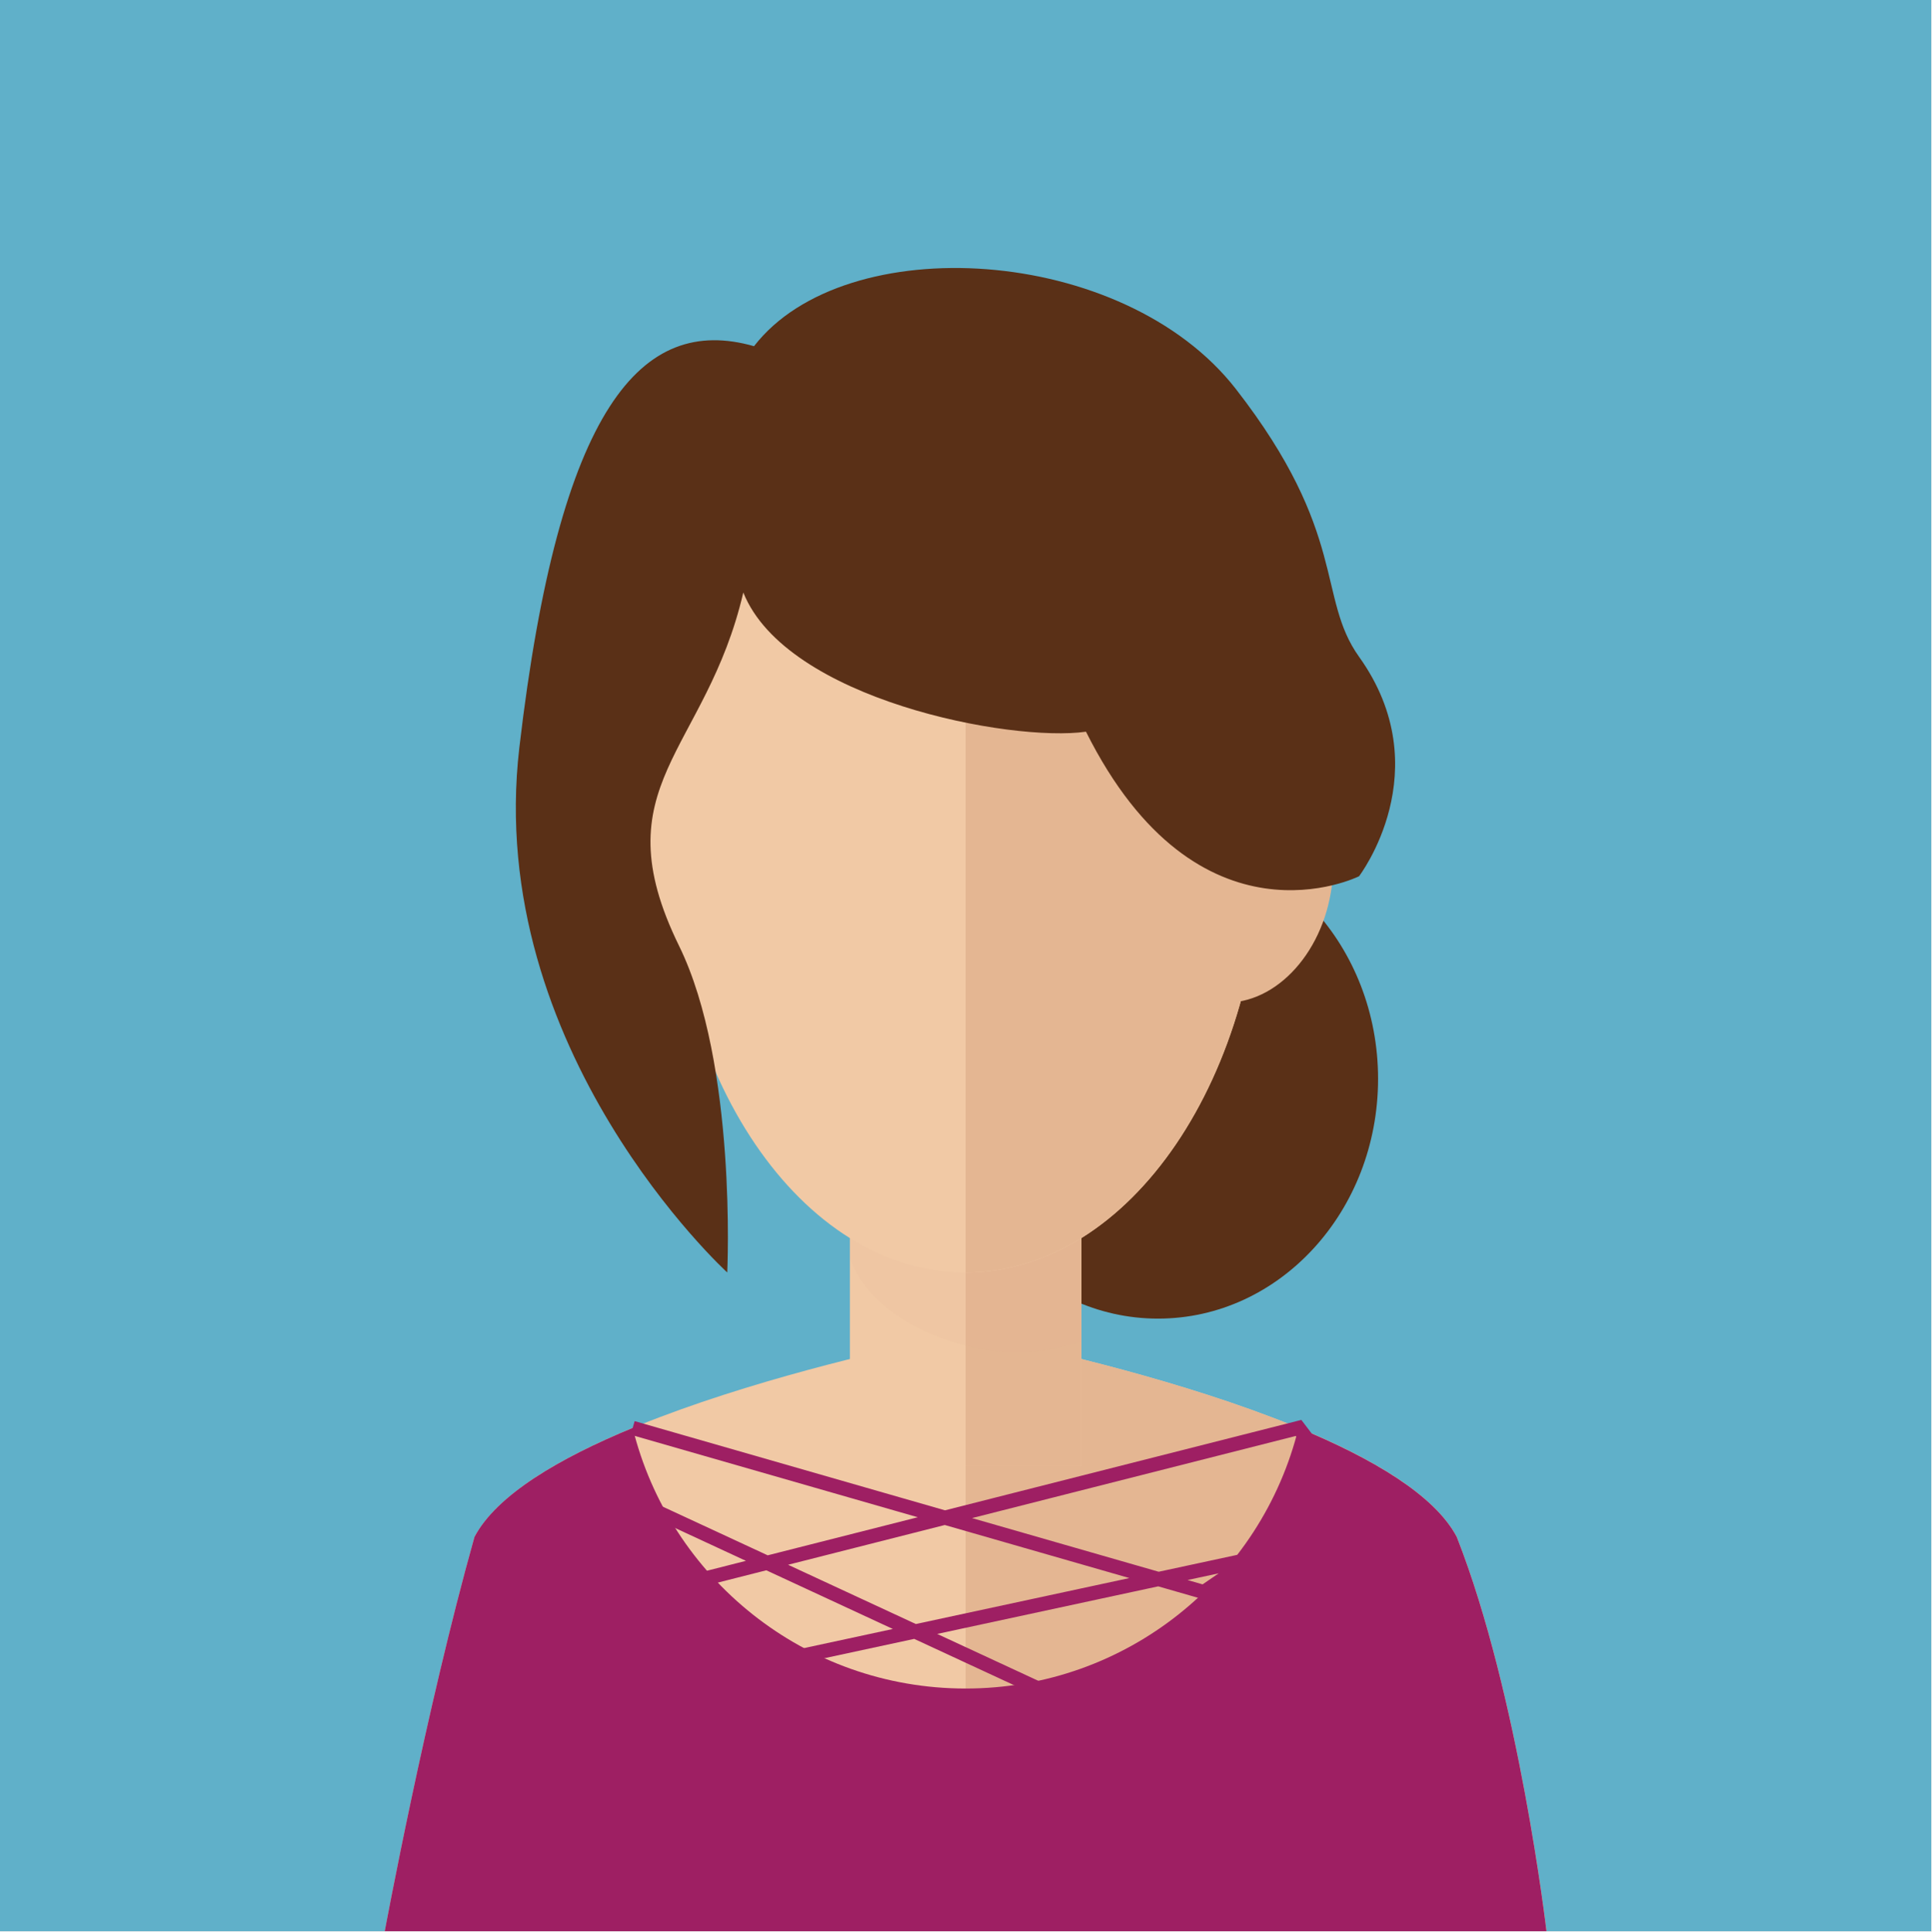
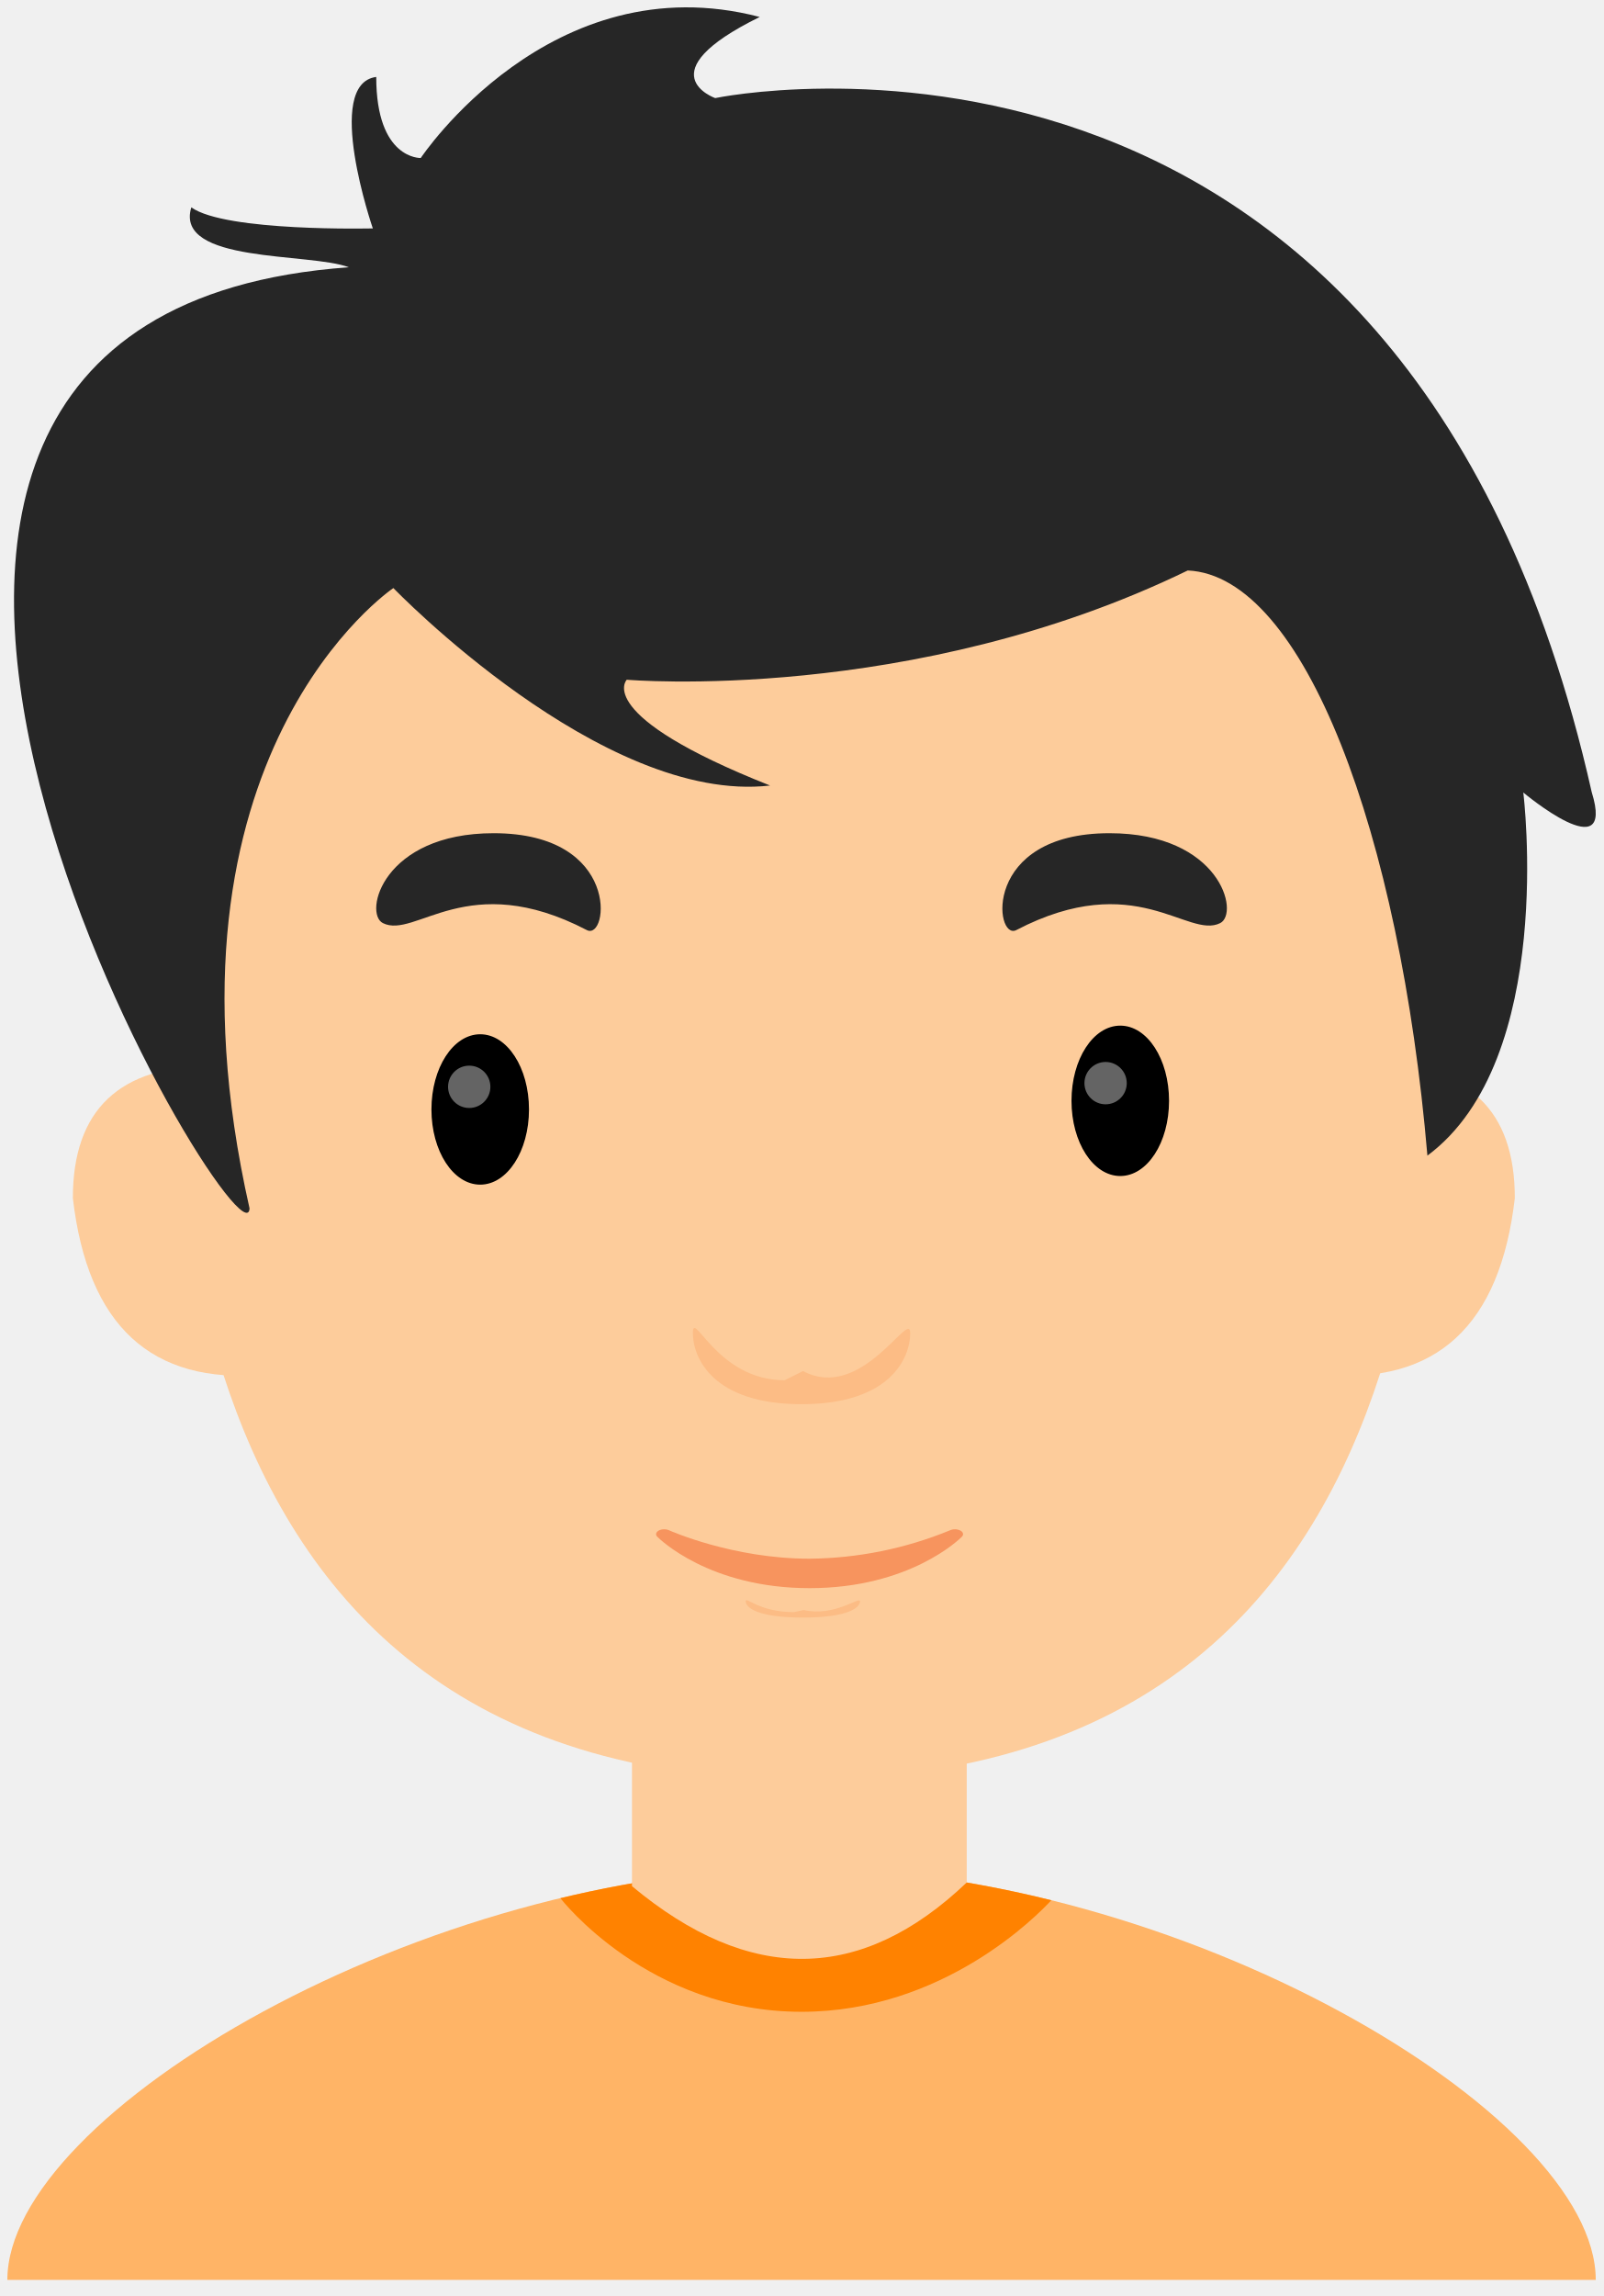
- <svg xmlns="http://www.w3.org/2000/svg" version="1.1" id="Layer_1" x="0px" y="0px" viewBox="0 0 145 145" style="enable-background:new 0 0 145 145;" xml:space="preserve">
-   <g id="women_1">
-     <rect style="fill:#60B0C9;" width="145" height="145" />
-     <g>
-       <ellipse style="fill:#5A3017;" cx="86.95" cy="81.002" rx="16.518" ry="18.002" />
-       <path style="fill:#F1C9A5;" d="M109.374,115.396c-4.964-9.397-36.874-15.293-36.874-15.293s-31.911,5.896-36.875,15.293    C31.958,128.434,28.888,145,28.888,145H72.5h43.611C116.112,145,114.04,127.237,109.374,115.396z" />
-       <path style="fill:#E4B692;" d="M72.501,100.103c0,0,31.91,5.896,36.874,15.293c4.665,11.842,6.737,29.604,6.737,29.604H72.501    V100.103z" />
-       <rect x="63.813" y="81.002" style="fill:#F1C9A5;" width="17.374" height="29.077" />
-       <rect x="72.501" y="81.002" style="fill:#E4B692;" width="8.686" height="29.077" />
-       <path style="opacity:0.1;fill:#DDAC8C;enable-background:new    ;" d="M63.813,94.475c1.563,4.485,7.868,7.057,12.499,7.057    c1.676,0,3.306-0.28,4.875-0.795V81.002H63.813V94.475z" />
-       <path style="fill:#F1C9A5;" d="M94.837,62.652c0-18.161-10.001-28.489-22.337-28.489c-12.337,0-22.338,10.328-22.338,28.489    c0,18.162,10.001,32.888,22.338,32.888S94.837,80.814,94.837,62.652z" />
-       <path style="fill:#E4B692;" d="M91.438,75.245c-4.049-0.451-6.783-5.088-6.098-10.353c0.678-5.269,4.513-9.179,8.563-8.733    c4.047,0.449,6.777,5.084,6.094,10.353C99.318,71.781,95.487,75.689,91.438,75.245z" />
-       <path style="fill:#F1C9A5;" d="M45.161,66.513c-0.684-5.269,2.047-9.903,6.092-10.353c4.053-0.446,7.888,3.464,8.567,8.733    c0.683,5.265-2.053,9.901-6.1,10.353C49.671,75.689,45.84,71.781,45.161,66.513z" />
-       <path style="fill:#E4B692;" d="M94.837,62.652c0-18.161-10.001-28.489-22.337-28.489V95.54    C84.837,95.54,94.837,80.814,94.837,62.652z" />
-       <path style="fill:#9E1F63;" d="M109.374,115.396c-1.665-3.154-6.369-5.909-11.878-8.184c-2.77,11.233-12.908,19.566-24.996,19.566    c-12.089,0-22.227-8.333-24.997-19.566c-5.509,2.274-10.212,5.029-11.878,8.184C31.958,128.434,28.888,145,28.888,145H72.5h43.611    C116.112,145,114.04,127.237,109.374,115.396z" />
-       <path style="fill:#5A3017;" d="M102.039,65.792c0,0-12.06,6.029-20.501-10.855c-5.628,0.805-22.513-2.411-25.729-10.451    c-2.813,12.06-10.753,14.435-4.824,26.531c4.37,8.916,3.618,24.523,3.618,24.523S36.334,78.865,38.994,56.126    c2.994-25.604,9.178-32.544,17.619-30.133c6.835-8.844,27.738-7.638,36.181,3.217c8.441,10.854,6.064,15.653,9.245,20.1    C108.134,57.831,102.039,65.792,102.039,65.792z" />
-       <polyline style="fill:none;stroke:#9E1F63;stroke-width:1.064;stroke-miterlimit:10;" points="47.503,107.212 90.388,119.538     101.22,112.105 97.497,107.212 48.921,119.538 56.013,125.224 97.852,116.218 79.946,127.707 48.212,112.991   " />
+ <svg xmlns="http://www.w3.org/2000/svg" xmlns:xlink="http://www.w3.org/1999/xlink" viewBox="0 0 109 156" fill="#fff" fill-rule="evenodd" stroke="#000" stroke-linecap="round" stroke-linejoin="round">
+   <style>.B{stroke:none}.C{fill:#fdcc9b}.D{text-anchor:start}.E{font-weight:bold}</style>
+   <use xlink:href="#A" x=".5" y=".5" />
+   <symbol id="A" overflow="visible">
+     <g class="B">
+       <path d="M53.976 154.405H0c0-11.329 28.431-27.989 53.976-27.989s53.976 16.66 53.976 27.989z" fill="#ffb466" />
+       <path d="M53.976 126.416c-5.433 0-10.997.76-16.39 2.055.036.048 5.982 7.719 16.39 7.719 9.638 0 16.045-6.569 16.974-7.579-5.575-1.384-11.344-2.195-16.974-2.195z" fill="#ff8200" />
+       <path d="M92.952 71.905q9.5 0 9.5 9-1.5 13-13 12 0-21 3.5-21z" class="C" />
    </g>
-   </g>
-   <g>
- </g>
-   <g>
- </g>
-   <g>
- </g>
-   <g>
- </g>
-   <g>
- </g>
-   <g>
- </g>
-   <g>
- </g>
-   <g>
- </g>
-   <g>
- </g>
-   <g>
- </g>
-   <g>
- </g>
-   <g>
- </g>
-   <g>
- </g>
-   <g>
- </g>
-   <g>
- </g>
+     <path d="M13.952 71.905q-9.5 0-9.5 9 1.5 13 13 12 0-21-3.5-21z" class="B C" />
+     <g class="B">
+       <path d="M97.07 54.223c0-18.214-13.328-31.543-43.093-31.543S10.883 36.008 10.883 54.223s-3.11 66.196 43.094 66.196S97.07 72.438 97.07 54.223z" class="C" />
+       <path d="M25.524 62.22c2.206 1.103 5.748-3.748 13.856.472 1.478.769 2.36-6.58-6.331-6.58-7.525 0-8.858 5.442-7.525 6.108zm56.904 0c-2.206 1.103-5.748-3.748-13.855.472-1.478.769-2.36-6.58 6.331-6.58 7.524 0 8.857 5.442 7.524 6.108z" fill="#262626" />
+       <path d="M52.827 93.28c-4.61 0-6.237-4.871-6.237-3.205s1.333 4.832 7.386 4.832 7.386-3.165 7.386-4.832-3.285 4.705-7.285 2.58z" fill="#fcbc85" />
+       <path d="M28.822 74.881c0-2.831 1.479-5.109 3.315-5.109s3.315 2.279 3.315 5.109-1.479 5.109-3.315 5.109-3.315-2.279-3.315-5.109zm43.5-.586c0-2.831 1.478-5.109 3.315-5.109s3.315 2.279 3.315 5.109-1.479 5.109-3.315 5.109-3.315-2.279-3.315-5.109z" fill="#000" />
+       <g fill="#646464">
+         <circle cx="31.39" cy="73.343" r="1.438" />
+         <circle cx="74.64" cy="73.093" r="1.438" />
+       </g>
+       <path d="M53.462 109.035c-2.425 0-3.282-1.109-3.282-.73s.701 1.1 3.886 1.1 3.886-.721 3.886-1.1-1.728 1.071-3.833.587z" fill="#fcbc85" />
+       <path d="M42.452 118.405v9.25q12 10 22.75-.25v-8.5z" class="C" />
+     </g>
+     <g class="B">
+       <path d="M64.77 103.491a.84.84 0 0 0-.697-.019 25.76 25.76 0 0 1-9.552 1.933c-5.233 0-9.51-1.914-9.552-1.933-.21-.095-.502-.087-.697.019s-.239.283-.103.419c.142.143 3.532 3.496 10.353 3.496s10.212-3.352 10.353-3.496c.135-.137.092-.312-.103-.419" fill="#f7945e" />
+       <path d="M107.682 53.34C94.881-3.656 48.107 6.165 48.107 6.165s-4.77-1.68 3.026-5.512c-14.198-3.71-23.037 9.582-23.037 9.582s-3.026.118-3.026-5.508c-3.608.474-.232 10.292-.232 10.292s-10.007.243-12.336-1.43c-1.161 3.828 8.052 3.057 10.707 4.07-46.778 3.35-6.981 69.214-6.749 63.945-6.981-30.894 9.775-42.149 9.775-42.149s14.194 14.73 25.599 13.417c-12.101-4.791-9.737-7.188-9.737-7.188s19.394 1.677 38.126-7.424c7.91.357 14.427 17.905 16.288 39.758 8.787-6.525 6.517-24.672 6.517-24.672s6.284 5.265 4.655-.007z" fill="#262626" />
+     </g>
+   </symbol>
</svg>
